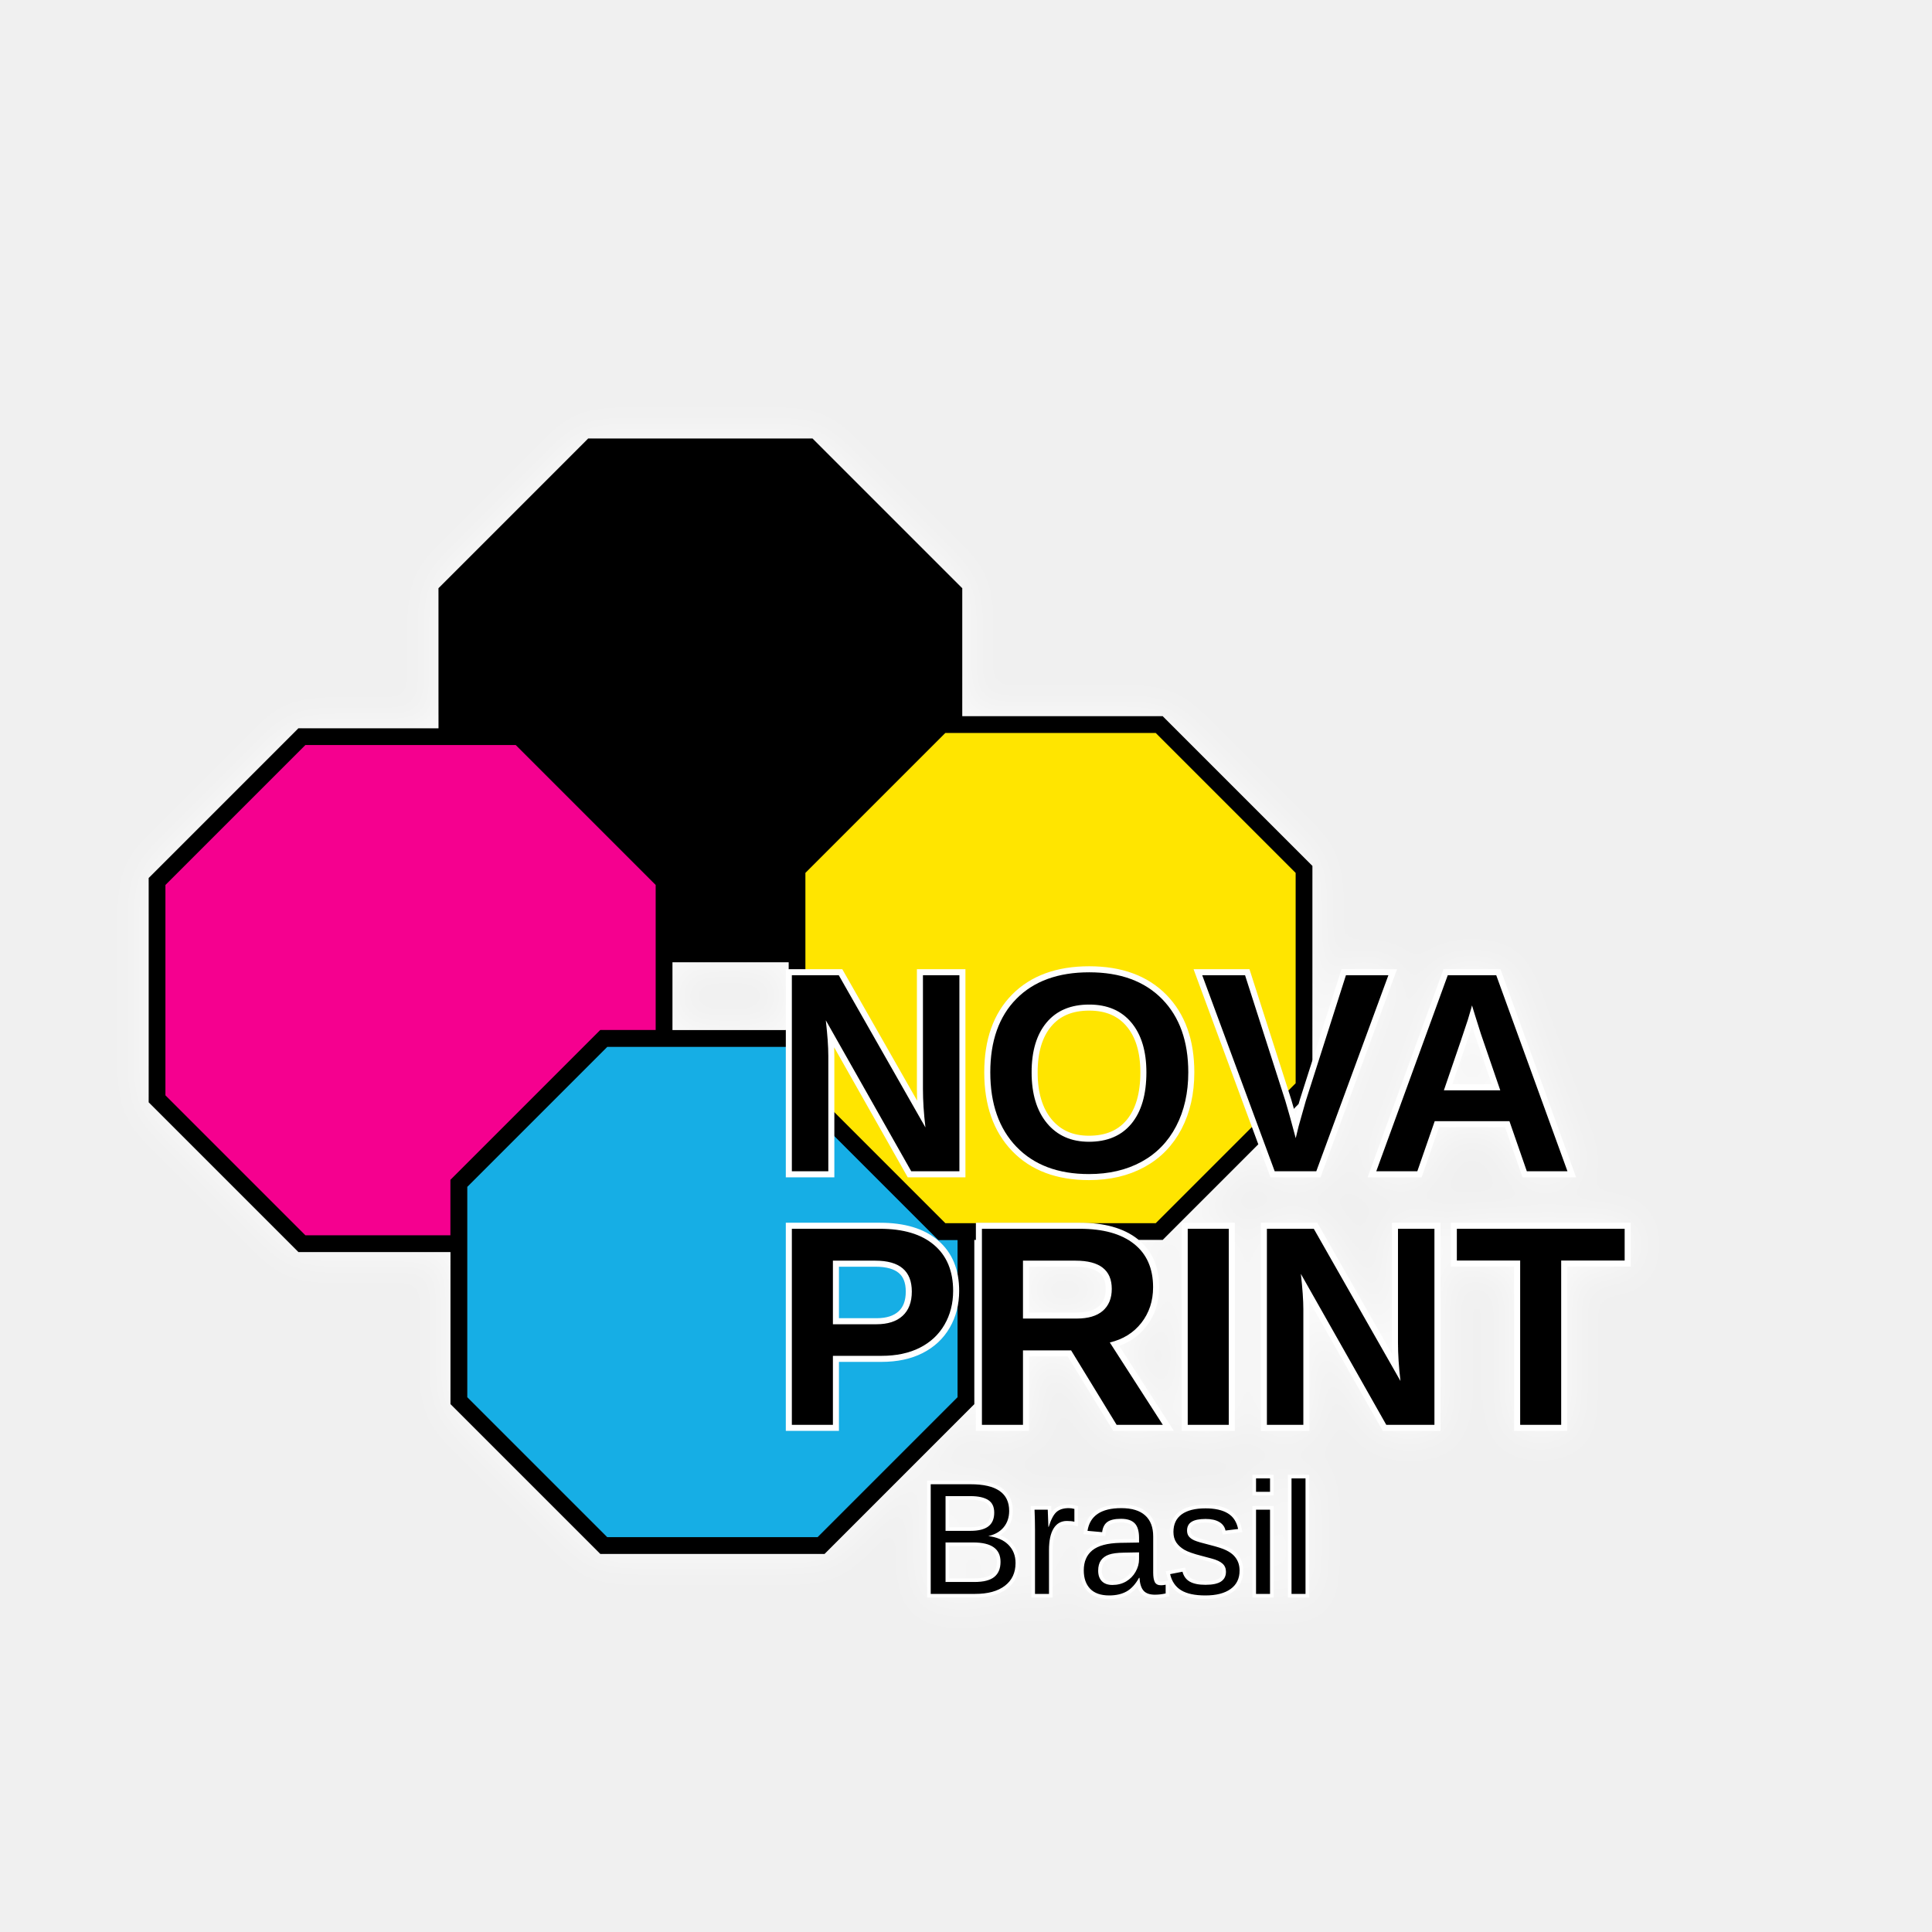
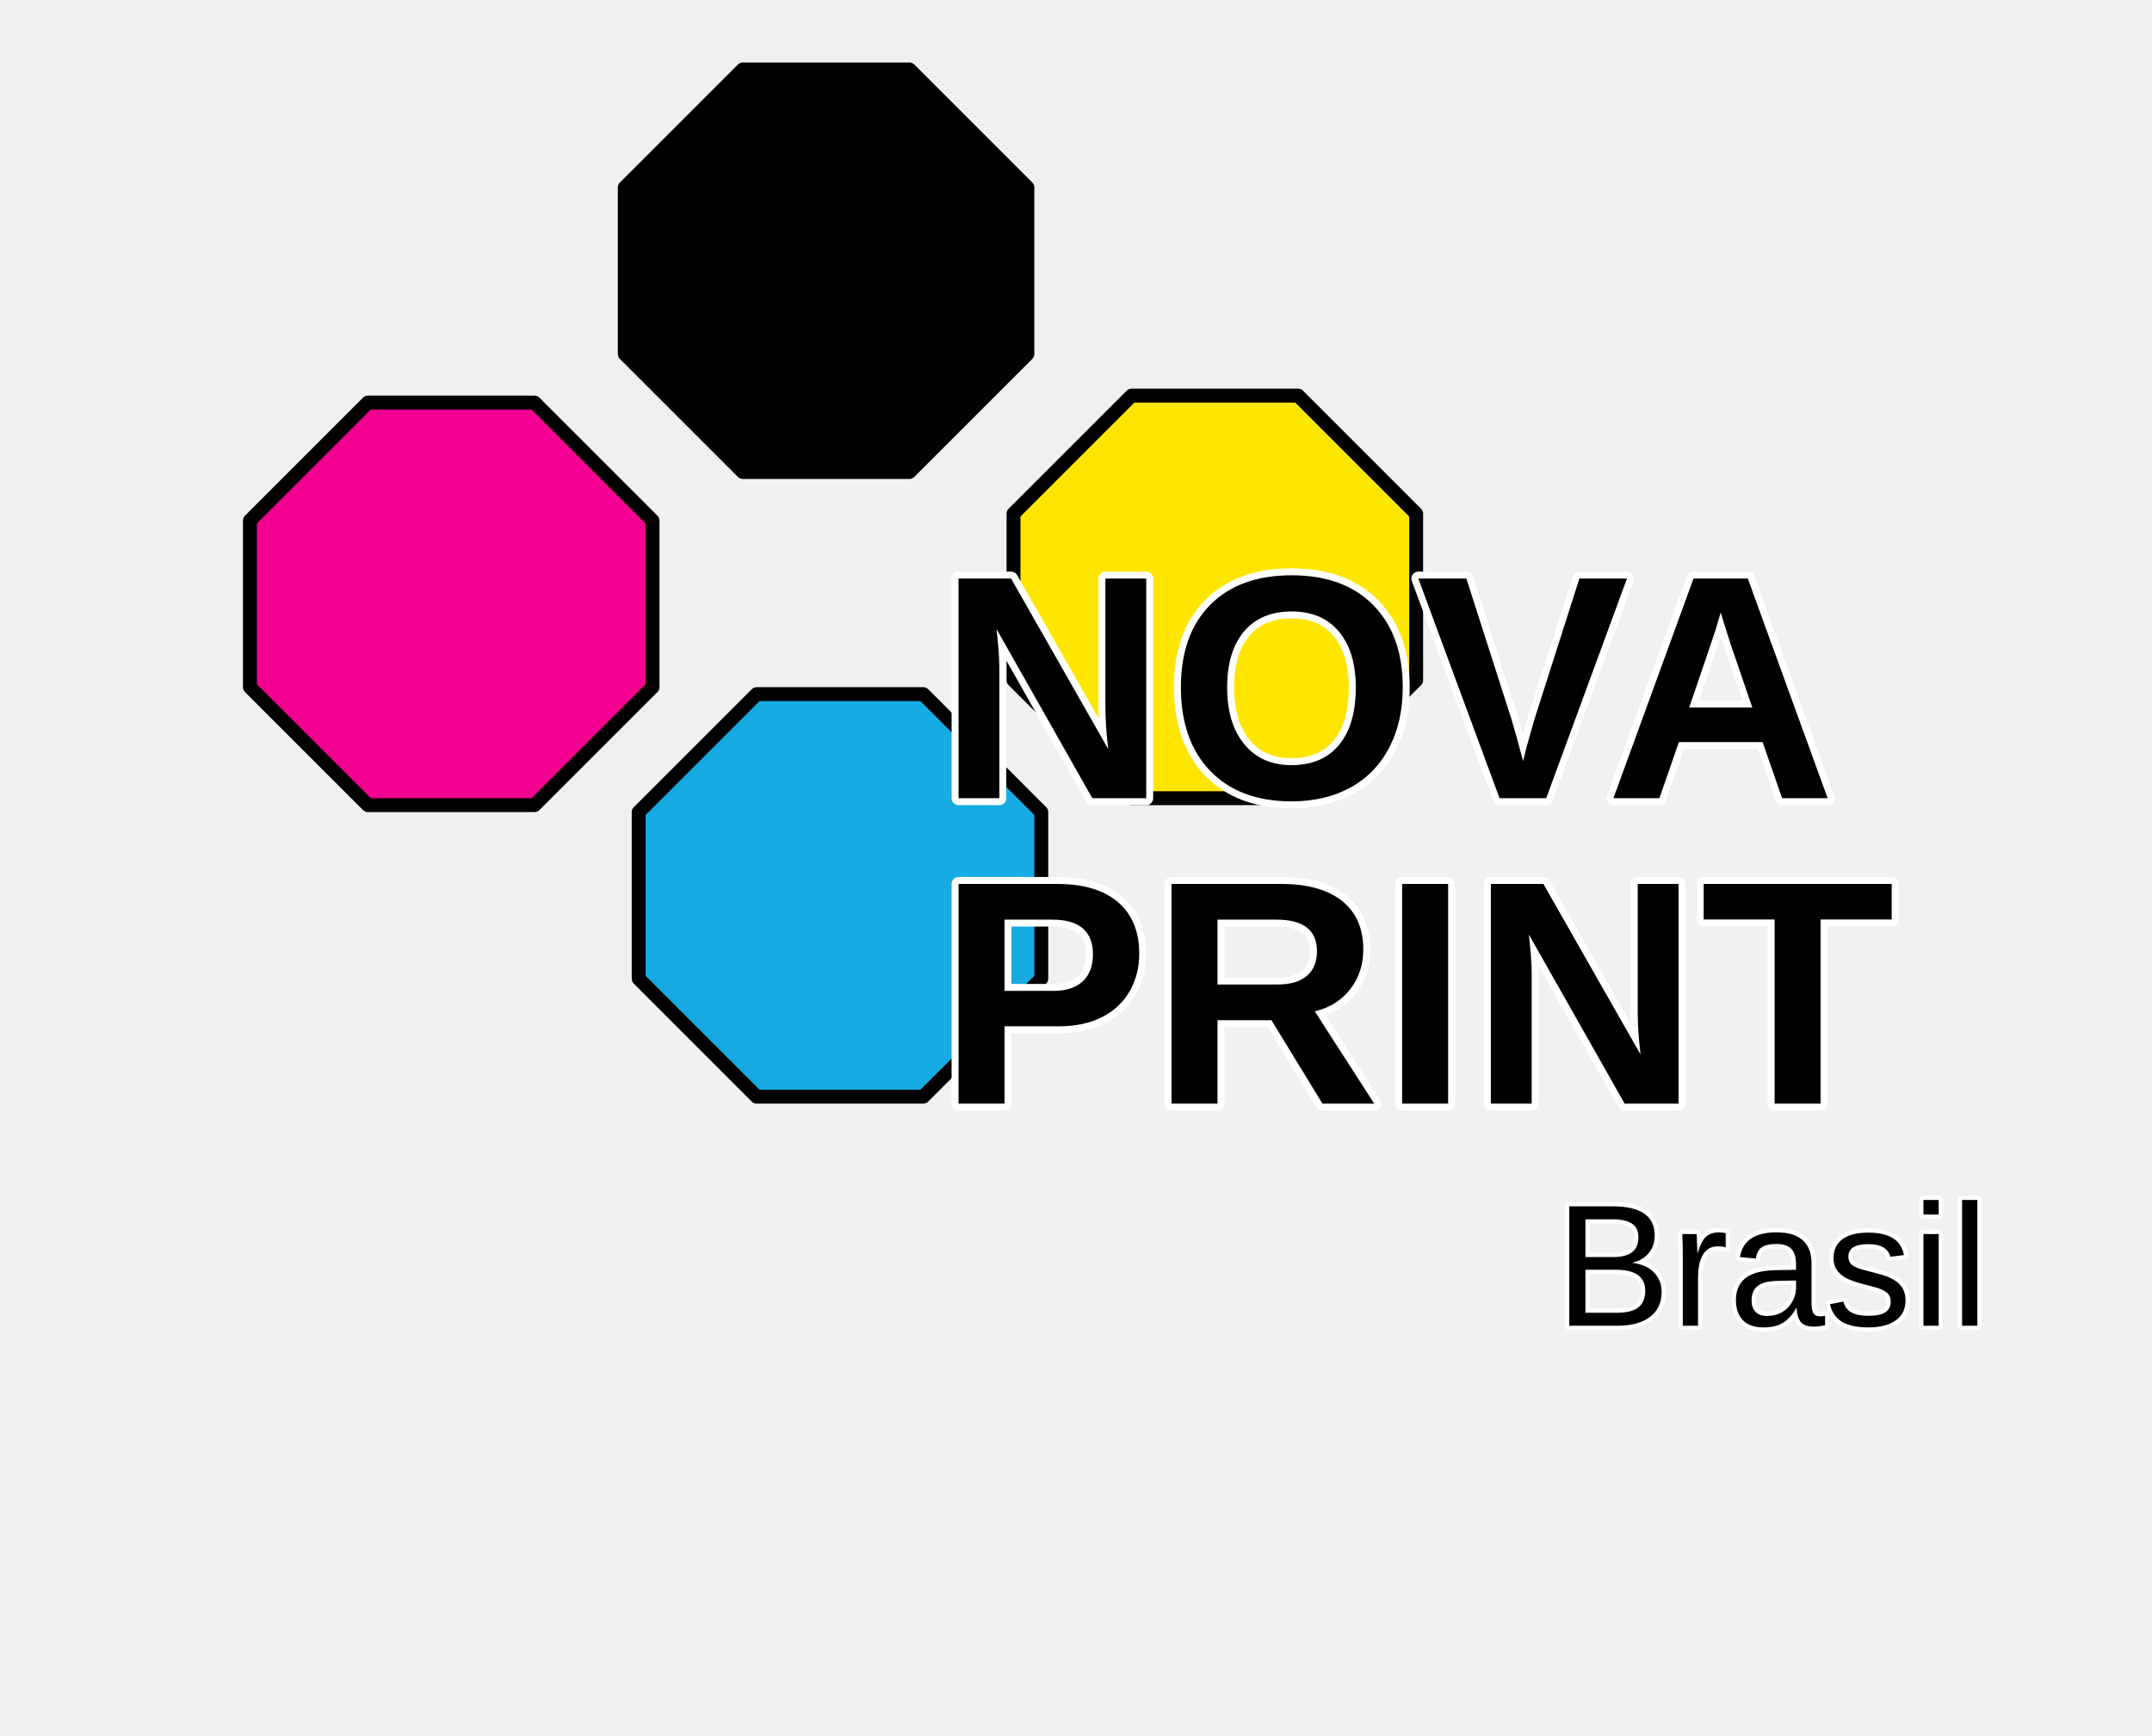
- <svg xmlns="http://www.w3.org/2000/svg" viewBox="0 0 800 800" role="img" aria-labelledby="title desc">
-   <defs>
-     <filter id="whiteGlow" x="-30%" y="-30%" width="160%" height="160%">
-       <feGaussianBlur stdDeviation="8" result="blur" />
-       <feFlood flood-color="#ffffff" flood-opacity="0.75" />
-       <feComposite in2="blur" operator="in" />
-       <feMerge>
-         <feMergeNode />
-         <feMergeNode in="SourceGraphic" />
-       </feMerge>
-     </filter>
-   </defs>
-   <g filter="url(#whiteGlow)">
-     <polygon points="185,245 245,185 335,185 395,245 395,335 335,395 245,395 185,335" fill="#000000" stroke="#000000" stroke-width="7" />
-     <polygon points="65,365 125,305 215,305 275,365 275,455 215,515 125,515 65,455" fill="#f5008f" stroke="#000000" stroke-width="7" />
-     <polygon points="190,490 250,430 340,430 400,490 400,580 340,640 250,640 190,580" fill="#18aee5" stroke="#000000" stroke-width="7" />
-     <polygon points="330,360 390,300 480,300 540,360 540,450 480,510 390,510 330,450" fill="#ffe500" stroke="#000000" stroke-width="7" />
-     <text x="320" y="485" font-family="Arial, Helvetica, sans-serif" font-size="118" font-weight="700" fill="#000000" stroke="#ffffff" stroke-width="5" paint-order="stroke">NOVA</text>
-     <text x="320" y="590" font-family="Arial, Helvetica, sans-serif" font-size="118" font-weight="700" fill="#000000" stroke="#ffffff" stroke-width="5" paint-order="stroke">PRINT</text>
-     <text x="545" y="660" font-family="Arial, Helvetica, sans-serif" font-size="66" font-weight="400" text-anchor="end" fill="#000000" stroke="#ffffff" stroke-width="3" paint-order="stroke">Brasil</text>
+ <svg xmlns="http://www.w3.org/2000/svg" viewBox="0 0 620 500" role="img" aria-labelledby="title desc">
+   <g stroke="#000000" stroke-width="4" stroke-linejoin="round">
+     <polygon points="180,54 214,20 262,20 296,54 296,102 262,136 214,136 180,102" fill="#000000" />
+     <polygon points="72,150 106,116 154,116 188,150 188,198 154,232 106,232 72,198" fill="#f2008f" />
+     <polygon points="184,234 218,200 266,200 300,234 300,282 266,316 218,316 184,282" fill="#16abe3" />
+     <polygon points="292,148 326,114 374,114 408,148 408,196 374,230 326,230 292,196" fill="#ffe600" />
+   </g>
+   <g font-family="Arial, Helvetica, sans-serif" fill="#000000" stroke="#ffffff" paint-order="stroke fill" stroke-linejoin="round">
+     <text x="270" y="230" font-size="92" font-weight="700" stroke-width="4">NOVA</text>
+     <text x="270" y="318" font-size="92" font-weight="700" stroke-width="4">PRINT</text>
+     <text x="448" y="382" font-size="50" font-weight="400" stroke-width="2.5">Brasil</text>
  </g>
</svg>
